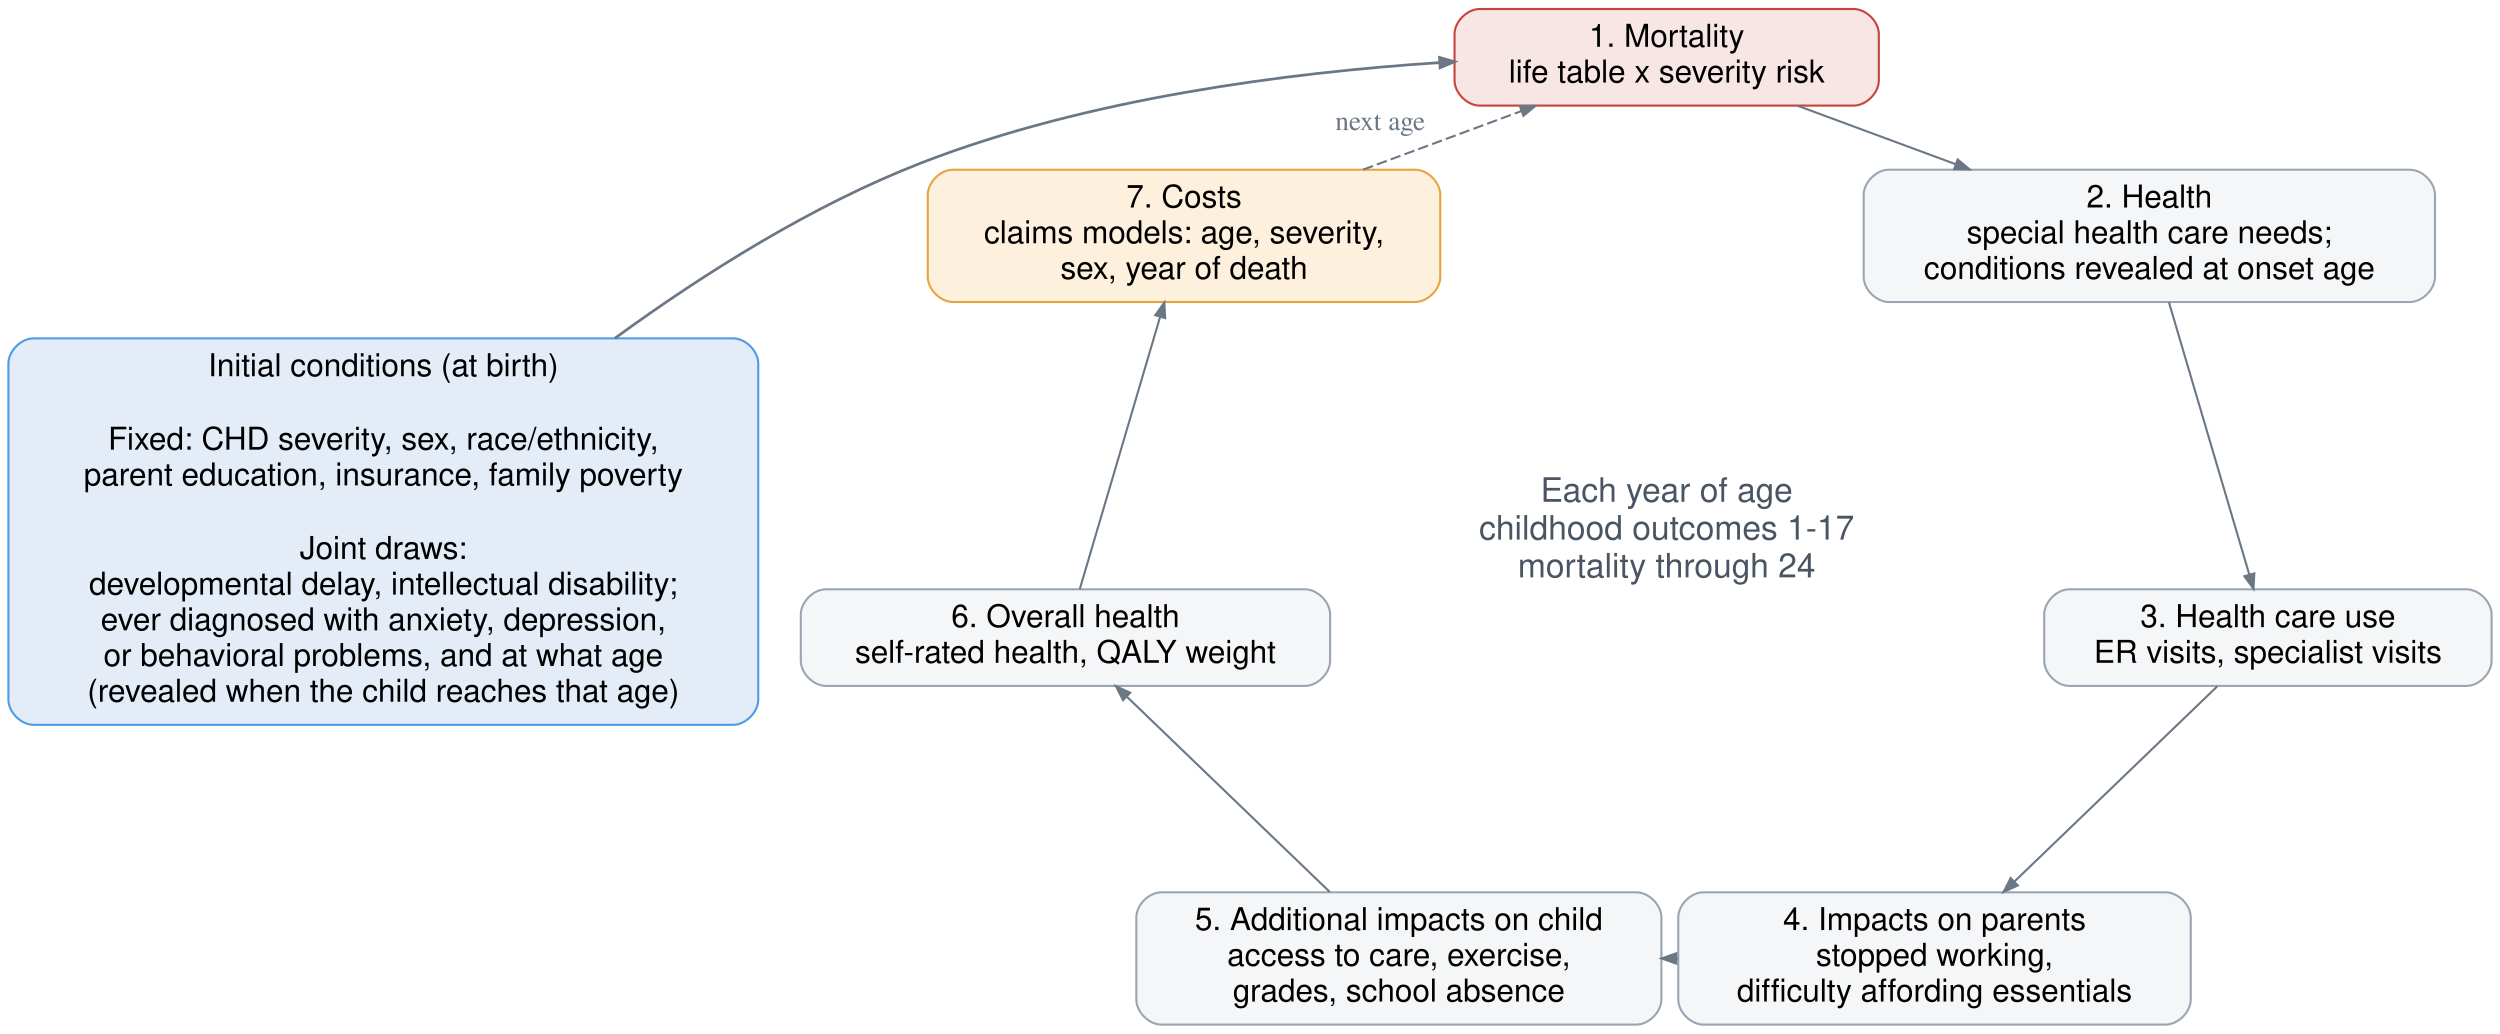
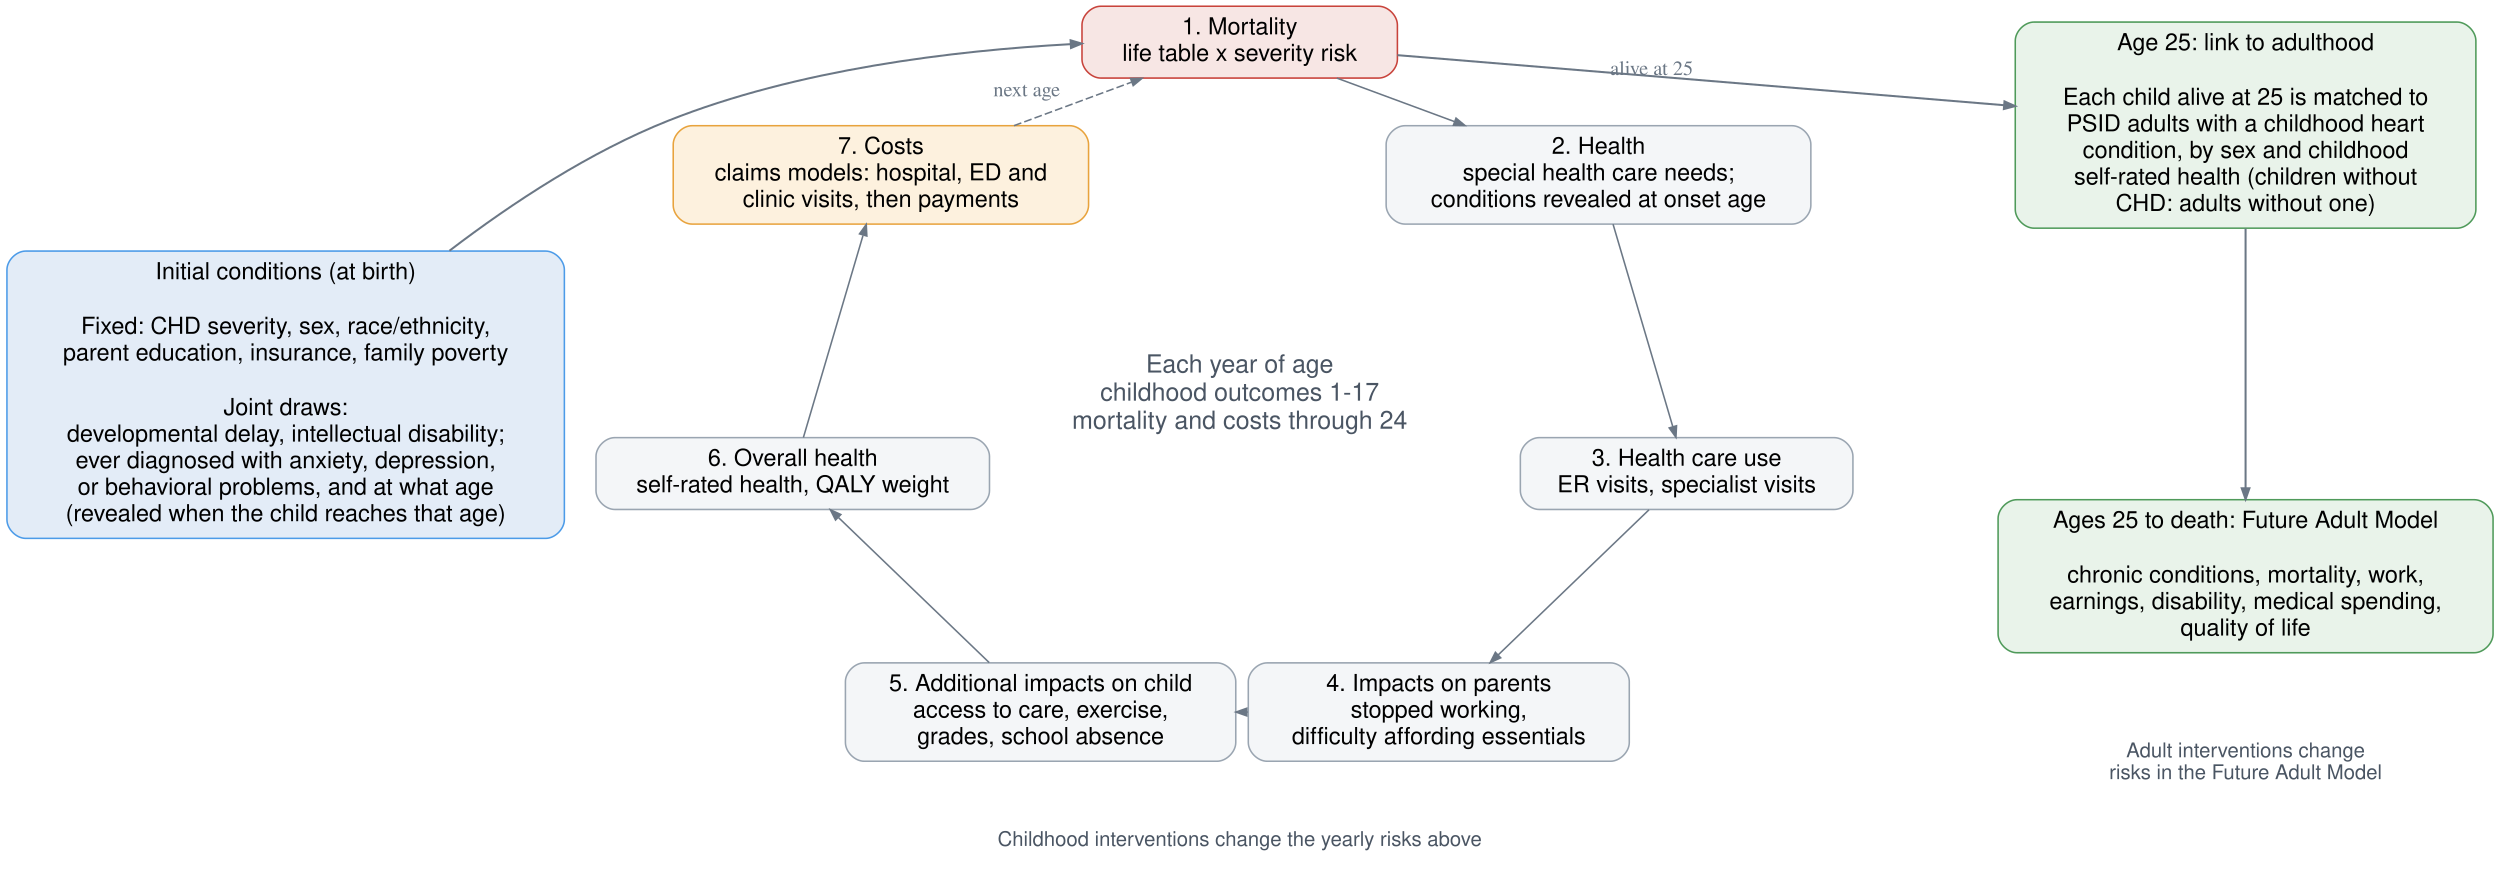
- <svg xmlns="http://www.w3.org/2000/svg" width="1190pt" height="492pt" viewBox="0.00 0.00 1190.24 491.53">
-   <g id="graph0" class="graph" transform="scale(1 1) rotate(0) translate(4 487.53)">
+ <svg xmlns="http://www.w3.org/2000/svg" width="1600pt" height="560pt" viewBox="0.00 0.00 1600.20 560.38">
+   <g id="graph0" class="graph" transform="scale(1 1) rotate(0) translate(4 556.38)">
    <g id="node1" class="node">
-       <path fill="#e3ecf7" stroke="#4c9be8" d="M345,-326.72C345,-326.72 12,-326.72 12,-326.72 6,-326.72 0,-320.72 0,-314.72 0,-314.72 0,-154.72 0,-154.72 0,-148.72 6,-142.72 12,-142.72 12,-142.72 345,-142.72 345,-142.72 351,-142.72 357,-148.72 357,-154.72 357,-154.72 357,-314.72 357,-314.72 357,-320.72 351,-326.72 345,-326.72" />
-       <text text-anchor="middle" x="178.5" y="-308.72" font-family="Helvetica,sans-Serif" font-size="15.00">Initial conditions (at birth)</text>
-       <text text-anchor="middle" x="178.5" y="-273.72" font-family="Helvetica,sans-Serif" font-size="15.00">Fixed: CHD severity, sex, race/ethnicity,</text>
-       <text text-anchor="middle" x="178.5" y="-256.72" font-family="Helvetica,sans-Serif" font-size="15.00">parent education, insurance, family poverty</text>
-       <text text-anchor="middle" x="178.5" y="-221.72" font-family="Helvetica,sans-Serif" font-size="15.00">Joint draws:</text>
-       <text text-anchor="middle" x="178.5" y="-204.72" font-family="Helvetica,sans-Serif" font-size="15.00">developmental delay, intellectual disability;</text>
-       <text text-anchor="middle" x="178.5" y="-187.72" font-family="Helvetica,sans-Serif" font-size="15.00">ever diagnosed with anxiety, depression,</text>
-       <text text-anchor="middle" x="178.5" y="-170.72" font-family="Helvetica,sans-Serif" font-size="15.00">or behavioral problems, and at what age</text>
-       <text text-anchor="middle" x="178.5" y="-153.72" font-family="Helvetica,sans-Serif" font-size="15.00">(revealed when the child reaches that age)</text>
+       <path fill="#e3ecf7" stroke="#4c9be8" d="M345,-395.58C345,-395.58 12,-395.58 12,-395.58 6,-395.58 0,-389.58 0,-383.58 0,-383.58 0,-223.58 0,-223.58 0,-217.58 6,-211.58 12,-211.58 12,-211.58 345,-211.58 345,-211.58 351,-211.58 357,-217.58 357,-223.58 357,-223.58 357,-383.58 357,-383.58 357,-389.58 351,-395.58 345,-395.58" />
+       <text text-anchor="middle" x="178.5" y="-377.58" font-family="Helvetica,sans-Serif" font-size="15.00">Initial conditions (at birth)</text>
+       <text text-anchor="middle" x="178.5" y="-342.58" font-family="Helvetica,sans-Serif" font-size="15.00">Fixed: CHD severity, sex, race/ethnicity,</text>
+       <text text-anchor="middle" x="178.5" y="-325.58" font-family="Helvetica,sans-Serif" font-size="15.00">parent education, insurance, family poverty</text>
+       <text text-anchor="middle" x="178.5" y="-290.58" font-family="Helvetica,sans-Serif" font-size="15.00">Joint draws:</text>
+       <text text-anchor="middle" x="178.5" y="-273.58" font-family="Helvetica,sans-Serif" font-size="15.00">developmental delay, intellectual disability;</text>
+       <text text-anchor="middle" x="178.5" y="-256.58" font-family="Helvetica,sans-Serif" font-size="15.00">ever diagnosed with anxiety, depression,</text>
+       <text text-anchor="middle" x="178.5" y="-239.58" font-family="Helvetica,sans-Serif" font-size="15.00">or behavioral problems, and at what age</text>
+       <text text-anchor="middle" x="178.5" y="-222.58" font-family="Helvetica,sans-Serif" font-size="15.00">(revealed when the child reaches that age)</text>
    </g>
    <g id="node3" class="node">
-       <path fill="#f7e6e4" stroke="#c8433b" d="M878.5,-483.53C878.5,-483.53 700.5,-483.53 700.5,-483.53 694.5,-483.53 688.5,-477.53 688.5,-471.53 688.5,-471.53 688.5,-449.53 688.5,-449.53 688.5,-443.53 694.5,-437.53 700.5,-437.53 700.5,-437.53 878.5,-437.53 878.5,-437.53 884.5,-437.53 890.5,-443.53 890.5,-449.53 890.5,-449.53 890.5,-471.53 890.5,-471.53 890.5,-477.53 884.5,-483.53 878.5,-483.53" />
-       <text text-anchor="middle" x="789.5" y="-465.53" font-family="Helvetica,sans-Serif" font-size="15.00">1. Mortality</text>
-       <text text-anchor="middle" x="789.5" y="-448.53" font-family="Helvetica,sans-Serif" font-size="15.00">life table x severity risk</text>
+       <path fill="#f7e6e4" stroke="#c8433b" d="M878.5,-552.38C878.5,-552.38 700.5,-552.38 700.5,-552.38 694.5,-552.38 688.5,-546.38 688.5,-540.38 688.5,-540.38 688.5,-518.38 688.5,-518.38 688.5,-512.38 694.5,-506.38 700.5,-506.38 700.5,-506.38 878.5,-506.38 878.5,-506.38 884.5,-506.38 890.5,-512.38 890.5,-518.38 890.5,-518.38 890.5,-540.38 890.5,-540.38 890.5,-546.38 884.5,-552.38 878.5,-552.38" />
+       <text text-anchor="middle" x="789.5" y="-534.38" font-family="Helvetica,sans-Serif" font-size="15.00">1. Mortality</text>
+       <text text-anchor="middle" x="789.5" y="-517.38" font-family="Helvetica,sans-Serif" font-size="15.00">life table x severity risk</text>
    </g>
    <g id="edge8" class="edge">
-       <path fill="none" stroke="#6b7785" stroke-width="1.3" d="M288.73,-326.76C331.73,-358.08 383.03,-390.2 434.51,-410.22 513.59,-440.97 609.11,-453.24 681.14,-457.99" />
-       <polygon fill="#6b7785" stroke="#6b7785" stroke-width="1.3" points="681.33,-460.45 688.47,-458.45 681.64,-455.56 681.33,-460.45" />
+       <path fill="none" stroke="#6b7785" stroke-width="1.3" d="M283.39,-395.79C324.48,-427.14 373.69,-459.22 423.51,-479.07 506.05,-511.95 606.43,-523.98 681.18,-528.09" />
+       <polygon fill="#6b7785" stroke="#6b7785" stroke-width="1.3" points="681.21,-530.55 688.33,-528.47 681.47,-525.65 681.21,-530.55" />
    </g>
    <g id="node2" class="node">
-       <text text-anchor="middle" x="789.5" y="-248.92" font-family="Helvetica,sans-Serif" font-size="16.00" fill="#4a5563">Each year of age</text>
-       <text text-anchor="middle" x="789.5" y="-230.92" font-family="Helvetica,sans-Serif" font-size="16.00" fill="#4a5563">childhood outcomes 1-17</text>
-       <text text-anchor="middle" x="789.5" y="-212.92" font-family="Helvetica,sans-Serif" font-size="16.00" fill="#4a5563">mortality through 24</text>
+       <text text-anchor="middle" x="789.5" y="-317.78" font-family="Helvetica,sans-Serif" font-size="16.00" fill="#4a5563">Each year of age</text>
+       <text text-anchor="middle" x="789.5" y="-299.78" font-family="Helvetica,sans-Serif" font-size="16.00" fill="#4a5563">childhood outcomes 1-17</text>
+       <text text-anchor="middle" x="789.5" y="-281.78" font-family="Helvetica,sans-Serif" font-size="16.00" fill="#4a5563">mortality and costs through 24</text>
    </g>
    <g id="node4" class="node">
-       <path fill="#f4f6f8" stroke="#9aa5b1" d="M1143.29,-407.02C1143.29,-407.02 895.29,-407.02 895.29,-407.02 889.29,-407.02 883.29,-401.02 883.29,-395.02 883.29,-395.02 883.29,-356.02 883.29,-356.02 883.29,-350.02 889.29,-344.02 895.29,-344.02 895.29,-344.02 1143.29,-344.02 1143.29,-344.02 1149.29,-344.02 1155.29,-350.02 1155.29,-356.02 1155.29,-356.02 1155.29,-395.02 1155.29,-395.02 1155.29,-401.02 1149.29,-407.02 1143.29,-407.02" />
-       <text text-anchor="middle" x="1019.29" y="-389.02" font-family="Helvetica,sans-Serif" font-size="15.00">2. Health</text>
-       <text text-anchor="middle" x="1019.29" y="-372.02" font-family="Helvetica,sans-Serif" font-size="15.00">special health care needs;</text>
-       <text text-anchor="middle" x="1019.29" y="-355.02" font-family="Helvetica,sans-Serif" font-size="15.00">conditions revealed at onset age</text>
+       <path fill="#f4f6f8" stroke="#9aa5b1" d="M1143.29,-475.87C1143.29,-475.87 895.29,-475.87 895.29,-475.87 889.29,-475.87 883.29,-469.87 883.29,-463.87 883.29,-463.87 883.29,-424.87 883.29,-424.87 883.29,-418.87 889.29,-412.87 895.29,-412.87 895.29,-412.87 1143.29,-412.87 1143.29,-412.87 1149.29,-412.87 1155.29,-418.87 1155.29,-424.87 1155.29,-424.87 1155.29,-463.87 1155.29,-463.87 1155.29,-469.87 1149.29,-475.87 1143.29,-475.87" />
+       <text text-anchor="middle" x="1019.29" y="-457.87" font-family="Helvetica,sans-Serif" font-size="15.00">2. Health</text>
+       <text text-anchor="middle" x="1019.29" y="-440.87" font-family="Helvetica,sans-Serif" font-size="15.00">special health care needs;</text>
+       <text text-anchor="middle" x="1019.29" y="-423.87" font-family="Helvetica,sans-Serif" font-size="15.00">conditions revealed at onset age</text>
    </g>
    <g id="edge1" class="edge">
-       <path fill="none" stroke="#6b7785" d="M851.68,-437.52C874.87,-428.95 901.7,-419.02 927.02,-409.65" />
-       <polygon fill="#6b7785" stroke="#6b7785" points="928.05,-411.89 933.76,-407.16 926.35,-407.29 928.05,-411.89" />
+       <path fill="none" stroke="#6b7785" d="M851.68,-506.37C874.87,-497.8 901.7,-487.87 927.02,-478.51" />
+       <polygon fill="#6b7785" stroke="#6b7785" points="928.05,-480.74 933.76,-476.01 926.35,-476.14 928.05,-480.74" />
+     </g>
+     <g id="node10" class="node">
+       <path fill="#e9f3ea" stroke="#4f9a5a" d="M1569.2,-542.25C1569.2,-542.25 1298.2,-542.25 1298.2,-542.25 1292.2,-542.25 1286.2,-536.25 1286.2,-530.25 1286.2,-530.25 1286.2,-422.25 1286.2,-422.25 1286.2,-416.25 1292.2,-410.25 1298.2,-410.25 1298.2,-410.25 1569.2,-410.25 1569.2,-410.25 1575.2,-410.25 1581.2,-416.25 1581.2,-422.25 1581.2,-422.25 1581.2,-530.25 1581.2,-530.25 1581.2,-536.25 1575.2,-542.25 1569.2,-542.25" />
+       <text text-anchor="middle" x="1433.7" y="-524.25" font-family="Helvetica,sans-Serif" font-size="15.00">Age 25: link to adulthood</text>
+       <text text-anchor="middle" x="1433.7" y="-489.25" font-family="Helvetica,sans-Serif" font-size="15.00">Each child alive at 25 is matched to</text>
+       <text text-anchor="middle" x="1433.7" y="-472.25" font-family="Helvetica,sans-Serif" font-size="15.00">PSID adults with a childhood heart</text>
+       <text text-anchor="middle" x="1433.7" y="-455.25" font-family="Helvetica,sans-Serif" font-size="15.00">condition, by sex and childhood</text>
+       <text text-anchor="middle" x="1433.7" y="-438.25" font-family="Helvetica,sans-Serif" font-size="15.00">self-rated health (children without</text>
+       <text text-anchor="middle" x="1433.7" y="-421.25" font-family="Helvetica,sans-Serif" font-size="15.00">CHD: adults without one)</text>
+     </g>
+     <g id="edge9" class="edge">
+       <path fill="none" stroke="#6b7785" stroke-width="1.3" d="M890.51,-521.05C994.67,-512.46 1158.42,-498.95 1278.93,-489.01" />
+       <polygon fill="#6b7785" stroke="#6b7785" stroke-width="1.3" points="1279.3,-491.44 1286.08,-488.42 1278.9,-486.56 1279.3,-491.44" />
+       <text text-anchor="middle" x="1053.31" y="-508.34" font-family="Times,serif" font-size="13.00" fill="#6b7785">alive at 25</text>
    </g>
    <g id="node5" class="node">
-       <path fill="#f4f6f8" stroke="#9aa5b1" d="M1170.24,-207.25C1170.24,-207.25 981.24,-207.25 981.24,-207.25 975.24,-207.25 969.24,-201.25 969.24,-195.25 969.24,-195.25 969.24,-173.25 969.24,-173.25 969.24,-167.25 975.24,-161.25 981.24,-161.25 981.24,-161.25 1170.24,-161.25 1170.24,-161.25 1176.24,-161.25 1182.24,-167.25 1182.24,-173.25 1182.24,-173.25 1182.24,-195.25 1182.24,-195.25 1182.24,-201.25 1176.24,-207.25 1170.24,-207.25" />
-       <text text-anchor="middle" x="1075.74" y="-189.25" font-family="Helvetica,sans-Serif" font-size="15.00">3. Health care use</text>
-       <text text-anchor="middle" x="1075.74" y="-172.25" font-family="Helvetica,sans-Serif" font-size="15.00">ER visits, specialist visits</text>
+       <path fill="#f4f6f8" stroke="#9aa5b1" d="M1170.24,-276.1C1170.24,-276.1 981.24,-276.1 981.24,-276.1 975.24,-276.1 969.24,-270.1 969.24,-264.1 969.24,-264.1 969.24,-242.1 969.24,-242.1 969.24,-236.1 975.24,-230.1 981.24,-230.1 981.24,-230.1 1170.24,-230.1 1170.24,-230.1 1176.24,-230.1 1182.24,-236.1 1182.24,-242.1 1182.24,-242.1 1182.24,-264.1 1182.24,-264.1 1182.24,-270.1 1176.24,-276.1 1170.24,-276.1" />
+       <text text-anchor="middle" x="1075.74" y="-258.1" font-family="Helvetica,sans-Serif" font-size="15.00">3. Health care use</text>
+       <text text-anchor="middle" x="1075.74" y="-241.1" font-family="Helvetica,sans-Serif" font-size="15.00">ER visits, specialist visits</text>
    </g>
    <g id="edge2" class="edge">
-       <path fill="none" stroke="#6b7785" d="M1028.61,-343.93C1039.24,-307.93 1056.48,-249.49 1066.9,-214.19" />
-       <polygon fill="#6b7785" stroke="#6b7785" points="1069.26,-214.85 1068.89,-207.45 1064.56,-213.47 1069.26,-214.85" />
+       <path fill="none" stroke="#6b7785" d="M1028.61,-412.79C1039.24,-376.78 1056.48,-318.35 1066.9,-283.04" />
+       <polygon fill="#6b7785" stroke="#6b7785" points="1069.26,-283.71 1068.89,-276.3 1064.56,-282.32 1069.26,-283.71" />
    </g>
    <g id="node6" class="node">
-       <path fill="#f4f6f8" stroke="#9aa5b1" d="M1027.01,-63C1027.01,-63 807.01,-63 807.01,-63 801.01,-63 795.01,-57 795.01,-51 795.01,-51 795.01,-12 795.01,-12 795.01,-6 801.01,0 807.01,0 807.01,0 1027.01,0 1027.01,0 1033.01,0 1039.01,-6 1039.01,-12 1039.01,-12 1039.01,-51 1039.01,-51 1039.01,-57 1033.01,-63 1027.01,-63" />
-       <text text-anchor="middle" x="917.01" y="-45" font-family="Helvetica,sans-Serif" font-size="15.00">4. Impacts on parents</text>
-       <text text-anchor="middle" x="917.01" y="-28" font-family="Helvetica,sans-Serif" font-size="15.00">stopped working,</text>
-       <text text-anchor="middle" x="917.01" y="-11" font-family="Helvetica,sans-Serif" font-size="15.00">difficulty affording essentials</text>
+       <path fill="#f4f6f8" stroke="#9aa5b1" d="M1027.01,-131.85C1027.01,-131.85 807.01,-131.85 807.01,-131.85 801.01,-131.85 795.01,-125.85 795.01,-119.85 795.01,-119.85 795.01,-80.85 795.01,-80.85 795.01,-74.85 801.01,-68.85 807.01,-68.85 807.01,-68.85 1027.01,-68.85 1027.01,-68.85 1033.01,-68.85 1039.01,-74.85 1039.01,-80.85 1039.01,-80.85 1039.01,-119.85 1039.01,-119.85 1039.01,-125.85 1033.01,-131.85 1027.01,-131.85" />
+       <text text-anchor="middle" x="917.01" y="-113.85" font-family="Helvetica,sans-Serif" font-size="15.00">4. Impacts on parents</text>
+       <text text-anchor="middle" x="917.01" y="-96.85" font-family="Helvetica,sans-Serif" font-size="15.00">stopped working,</text>
+       <text text-anchor="middle" x="917.01" y="-79.85" font-family="Helvetica,sans-Serif" font-size="15.00">difficulty affording essentials</text>
    </g>
    <g id="edge3" class="edge">
-       <path fill="none" stroke="#6b7785" d="M1051.63,-161.05C1025.97,-136.36 985.01,-96.94 955,-68.06" />
-       <polygon fill="#6b7785" stroke="#6b7785" points="956.65,-66.25 949.91,-63.16 953.26,-69.78 956.65,-66.25" />
+       <path fill="none" stroke="#6b7785" d="M1051.63,-229.9C1025.97,-205.21 985.01,-165.79 955,-136.91" />
+       <polygon fill="#6b7785" stroke="#6b7785" points="956.65,-135.1 949.91,-132.01 953.26,-138.63 956.65,-135.1" />
    </g>
    <g id="node7" class="node">
-       <path fill="#f4f6f8" stroke="#9aa5b1" d="M774.99,-63C774.99,-63 548.99,-63 548.99,-63 542.99,-63 536.99,-57 536.99,-51 536.99,-51 536.99,-12 536.99,-12 536.99,-6 542.99,0 548.99,0 548.99,0 774.99,0 774.99,0 780.99,0 786.99,-6 786.99,-12 786.99,-12 786.99,-51 786.99,-51 786.99,-57 780.99,-63 774.99,-63" />
-       <text text-anchor="middle" x="661.99" y="-45" font-family="Helvetica,sans-Serif" font-size="15.00">5. Additional impacts on child</text>
-       <text text-anchor="middle" x="661.99" y="-28" font-family="Helvetica,sans-Serif" font-size="15.00">access to care, exercise,</text>
-       <text text-anchor="middle" x="661.99" y="-11" font-family="Helvetica,sans-Serif" font-size="15.00">grades, school absence</text>
+       <path fill="#f4f6f8" stroke="#9aa5b1" d="M774.99,-131.85C774.99,-131.85 548.99,-131.85 548.99,-131.85 542.99,-131.85 536.99,-125.85 536.99,-119.85 536.99,-119.85 536.99,-80.85 536.99,-80.85 536.99,-74.85 542.99,-68.85 548.99,-68.85 548.99,-68.85 774.99,-68.85 774.99,-68.85 780.99,-68.85 786.99,-74.85 786.99,-80.85 786.99,-80.85 786.99,-119.85 786.99,-119.85 786.99,-125.85 780.99,-131.85 774.99,-131.85" />
+       <text text-anchor="middle" x="661.99" y="-113.85" font-family="Helvetica,sans-Serif" font-size="15.00">5. Additional impacts on child</text>
+       <text text-anchor="middle" x="661.99" y="-96.85" font-family="Helvetica,sans-Serif" font-size="15.00">access to care, exercise,</text>
+       <text text-anchor="middle" x="661.99" y="-79.85" font-family="Helvetica,sans-Serif" font-size="15.00">grades, school absence</text>
    </g>
    <g id="edge4" class="edge">
-       <path fill="none" stroke="#6b7785" d="M794.73,-31.5C794.57,-31.5 794.41,-31.5 794.25,-31.5" />
-       <polygon fill="#6b7785" stroke="#6b7785" points="794.05,-29.05 787.05,-31.5 794.05,-33.95 794.05,-29.05" />
+       <path fill="none" stroke="#6b7785" d="M794.73,-100.35C794.57,-100.35 794.41,-100.35 794.25,-100.35" />
+       <polygon fill="#6b7785" stroke="#6b7785" points="794.05,-97.9 787.05,-100.35 794.05,-102.8 794.05,-97.9" />
    </g>
    <g id="node8" class="node">
-       <path fill="#f4f6f8" stroke="#9aa5b1" d="M617.26,-207.25C617.26,-207.25 389.26,-207.25 389.26,-207.25 383.26,-207.25 377.26,-201.25 377.26,-195.25 377.26,-195.25 377.26,-173.25 377.26,-173.25 377.26,-167.25 383.26,-161.25 389.26,-161.25 389.26,-161.25 617.26,-161.25 617.26,-161.25 623.26,-161.25 629.26,-167.25 629.26,-173.25 629.26,-173.25 629.26,-195.25 629.26,-195.25 629.26,-201.25 623.26,-207.25 617.26,-207.25" />
-       <text text-anchor="middle" x="503.26" y="-189.25" font-family="Helvetica,sans-Serif" font-size="15.00">6. Overall health</text>
-       <text text-anchor="middle" x="503.26" y="-172.25" font-family="Helvetica,sans-Serif" font-size="15.00">self-rated health, QALY weight</text>
+       <path fill="#f4f6f8" stroke="#9aa5b1" d="M617.26,-276.1C617.26,-276.1 389.26,-276.1 389.26,-276.1 383.26,-276.1 377.26,-270.1 377.26,-264.1 377.26,-264.1 377.26,-242.1 377.26,-242.1 377.26,-236.1 383.26,-230.1 389.26,-230.1 389.26,-230.1 617.26,-230.1 617.26,-230.1 623.26,-230.1 629.26,-236.1 629.26,-242.1 629.26,-242.1 629.26,-264.1 629.26,-264.1 629.26,-270.1 623.26,-276.1 617.26,-276.1" />
+       <text text-anchor="middle" x="503.26" y="-258.1" font-family="Helvetica,sans-Serif" font-size="15.00">6. Overall health</text>
+       <text text-anchor="middle" x="503.26" y="-241.1" font-family="Helvetica,sans-Serif" font-size="15.00">self-rated health, QALY weight</text>
    </g>
    <g id="edge5" class="edge">
-       <path fill="none" stroke="#6b7785" d="M629.1,-63.15C600.66,-90.51 559.94,-129.7 532.6,-156.02" />
-       <polygon fill="#6b7785" stroke="#6b7785" points="530.66,-154.48 527.32,-161.1 534.06,-158.01 530.66,-154.48" />
+       <path fill="none" stroke="#6b7785" d="M629.1,-132C600.66,-159.36 559.94,-198.55 532.6,-224.87" />
+       <polygon fill="#6b7785" stroke="#6b7785" points="530.66,-223.33 527.32,-229.95 534.06,-226.86 530.66,-223.33" />
    </g>
    <g id="node9" class="node">
-       <path fill="#fdf1de" stroke="#e8a33d" d="M669.71,-407.02C669.71,-407.02 449.71,-407.02 449.71,-407.02 443.71,-407.02 437.71,-401.02 437.71,-395.02 437.71,-395.02 437.71,-356.02 437.71,-356.02 437.71,-350.02 443.71,-344.02 449.71,-344.02 449.71,-344.02 669.71,-344.02 669.71,-344.02 675.71,-344.02 681.71,-350.02 681.71,-356.02 681.71,-356.02 681.71,-395.02 681.71,-395.02 681.71,-401.02 675.71,-407.02 669.71,-407.02" />
-       <text text-anchor="middle" x="559.71" y="-389.02" font-family="Helvetica,sans-Serif" font-size="15.00">7. Costs</text>
-       <text text-anchor="middle" x="559.71" y="-372.02" font-family="Helvetica,sans-Serif" font-size="15.00">claims models: age, severity,</text>
-       <text text-anchor="middle" x="559.71" y="-355.02" font-family="Helvetica,sans-Serif" font-size="15.00">sex, year of death</text>
+       <path fill="#fdf1de" stroke="#e8a33d" d="M680.71,-475.87C680.71,-475.87 438.71,-475.87 438.71,-475.87 432.71,-475.87 426.71,-469.87 426.71,-463.87 426.71,-463.87 426.71,-424.87 426.71,-424.87 426.71,-418.87 432.71,-412.87 438.71,-412.87 438.71,-412.87 680.71,-412.87 680.71,-412.87 686.71,-412.87 692.71,-418.87 692.71,-424.87 692.71,-424.87 692.71,-463.87 692.71,-463.87 692.71,-469.87 686.71,-475.87 680.71,-475.87" />
+       <text text-anchor="middle" x="559.71" y="-457.87" font-family="Helvetica,sans-Serif" font-size="15.00">7. Costs</text>
+       <text text-anchor="middle" x="559.71" y="-440.87" font-family="Helvetica,sans-Serif" font-size="15.00">claims models: hospital, ED and</text>
+       <text text-anchor="middle" x="559.71" y="-423.87" font-family="Helvetica,sans-Serif" font-size="15.00">clinic visits, then payments</text>
    </g>
    <g id="edge6" class="edge">
-       <path fill="none" stroke="#6b7785" d="M510.07,-207.32C519.54,-239.4 536.81,-297.92 548.27,-336.77" />
-       <polygon fill="#6b7785" stroke="#6b7785" points="546.01,-337.76 550.34,-343.78 550.71,-336.37 546.01,-337.76" />
+       <path fill="none" stroke="#6b7785" d="M510.07,-276.17C519.54,-308.26 536.81,-366.77 548.27,-405.62" />
+       <polygon fill="#6b7785" stroke="#6b7785" points="546.01,-406.61 550.34,-412.63 550.71,-405.22 546.01,-406.61" />
    </g>
    <g id="edge7" class="edge">
-       <path fill="none" stroke="#6b7785" stroke-dasharray="5,2" d="M644.95,-407.05C669.82,-416.25 696.67,-426.19 720.41,-434.97" />
-       <polygon fill="#6b7785" stroke="#6b7785" points="719.6,-437.28 727.02,-437.41 721.3,-432.69 719.6,-437.28" />
-       <text text-anchor="middle" x="653.1" y="-425.88" font-family="Times,serif" font-size="13.00" fill="#6b7785">  next age</text>
+       <path fill="none" stroke="#6b7785" stroke-dasharray="5,2" d="M644.95,-475.9C669.82,-485.1 696.67,-495.04 720.41,-503.82" />
+       <polygon fill="#6b7785" stroke="#6b7785" points="719.6,-506.13 727.02,-506.27 721.3,-501.54 719.6,-506.13" />
+       <text text-anchor="middle" x="653.1" y="-494.73" font-family="Times,serif" font-size="13.00" fill="#6b7785">  next age</text>
+     </g>
+     <g id="node11" class="node">
+       <path fill="#e9f3ea" stroke="#4f9a5a" d="M1580.2,-236.35C1580.2,-236.35 1287.2,-236.35 1287.2,-236.35 1281.2,-236.35 1275.2,-230.35 1275.2,-224.35 1275.2,-224.35 1275.2,-150.35 1275.2,-150.35 1275.2,-144.35 1281.2,-138.35 1287.2,-138.35 1287.2,-138.35 1580.2,-138.35 1580.2,-138.35 1586.2,-138.35 1592.2,-144.35 1592.2,-150.35 1592.2,-150.35 1592.2,-224.35 1592.2,-224.35 1592.2,-230.35 1586.2,-236.35 1580.2,-236.35" />
+       <text text-anchor="middle" x="1433.7" y="-218.35" font-family="Helvetica,sans-Serif" font-size="15.00">Ages 25 to death: Future Adult Model</text>
+       <text text-anchor="middle" x="1433.7" y="-183.35" font-family="Helvetica,sans-Serif" font-size="15.00">chronic conditions, mortality, work,</text>
+       <text text-anchor="middle" x="1433.7" y="-166.35" font-family="Helvetica,sans-Serif" font-size="15.00">earnings, disability, medical spending,</text>
+       <text text-anchor="middle" x="1433.7" y="-149.35" font-family="Helvetica,sans-Serif" font-size="15.00">quality of life</text>
+     </g>
+     <g id="edge10" class="edge">
+       <path fill="none" stroke="#6b7785" stroke-width="1.3" d="M1433.7,-409.97C1433.7,-359.74 1433.7,-291.47 1433.7,-243.82" />
+       <polygon fill="#6b7785" stroke="#6b7785" stroke-width="1.3" points="1436.15,-243.65 1433.7,-236.65 1431.25,-243.65 1436.15,-243.65" />
+     </g>
+     <g id="node12" class="node">
+       <text text-anchor="middle" x="789.5" y="-14.6" font-family="Helvetica,sans-Serif" font-size="13.00" fill="#4a5563">Childhood interventions change the yearly risks above</text>
+     </g>
+     <g id="node13" class="node">
+       <text text-anchor="middle" x="1433.7" y="-71.41" font-family="Helvetica,sans-Serif" font-size="13.00" fill="#4a5563">Adult interventions change</text>
+       <text text-anchor="middle" x="1433.7" y="-57.41" font-family="Helvetica,sans-Serif" font-size="13.00" fill="#4a5563">risks in the Future Adult Model</text>
    </g>
  </g>
</svg>
